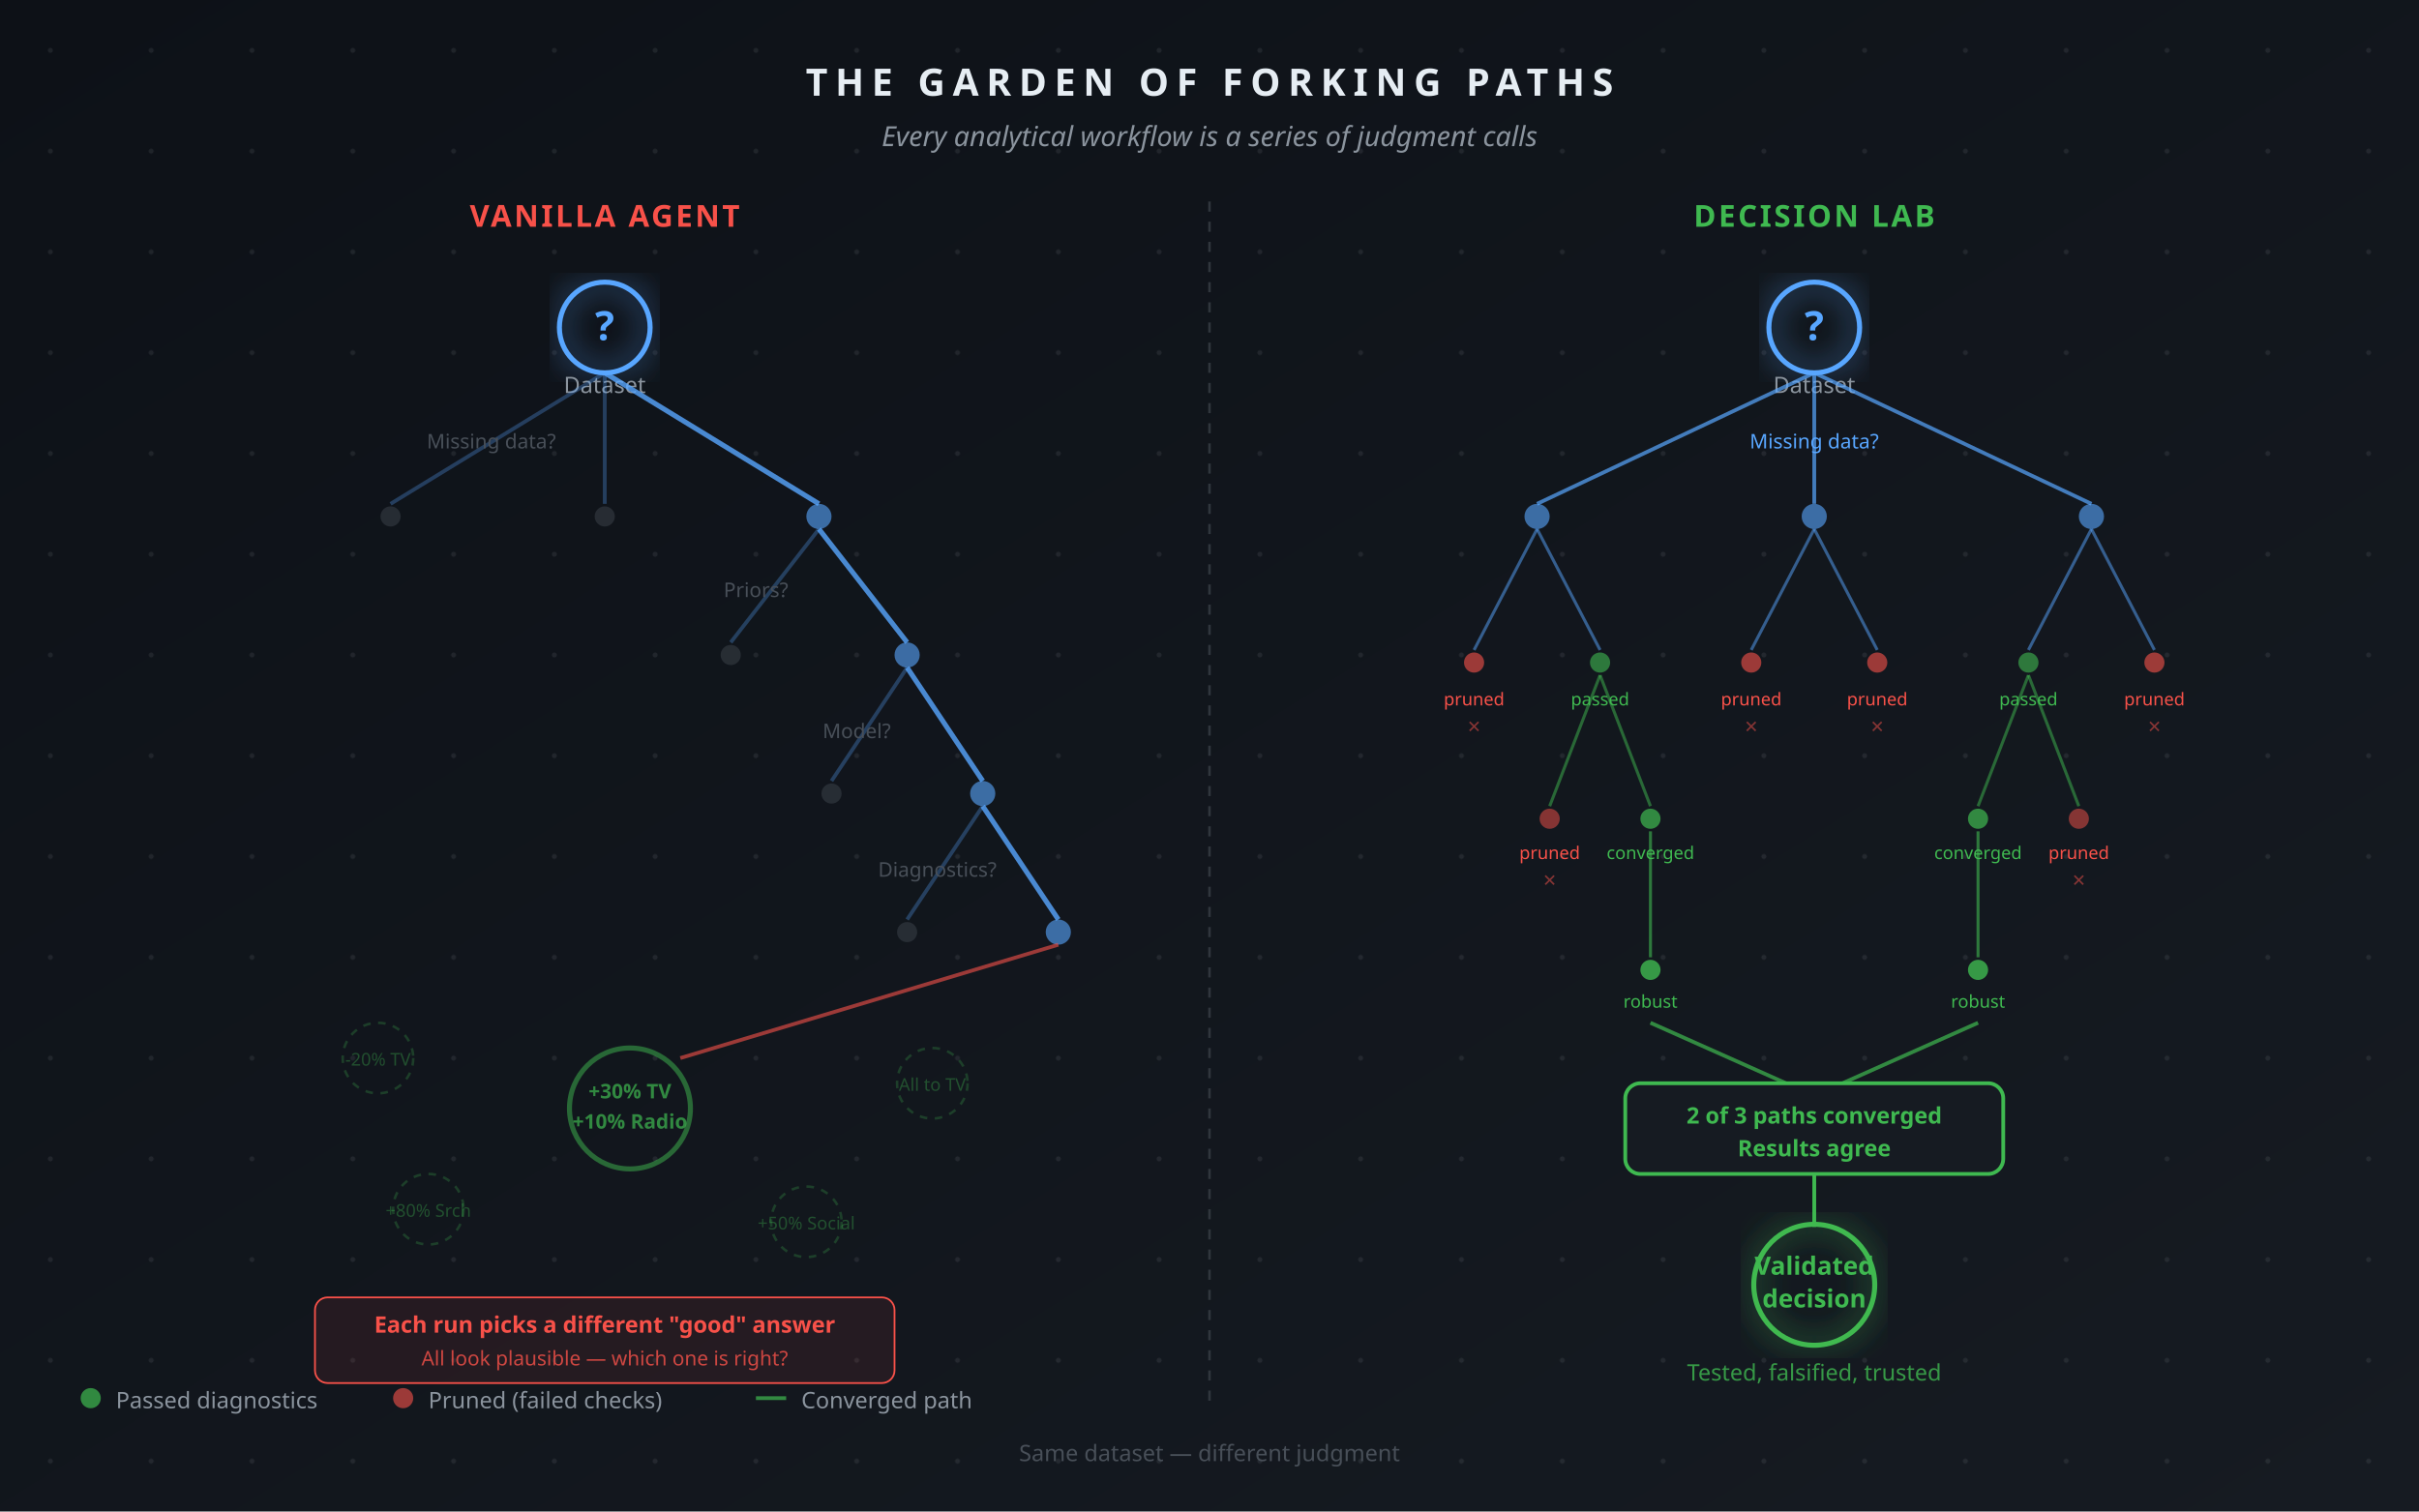
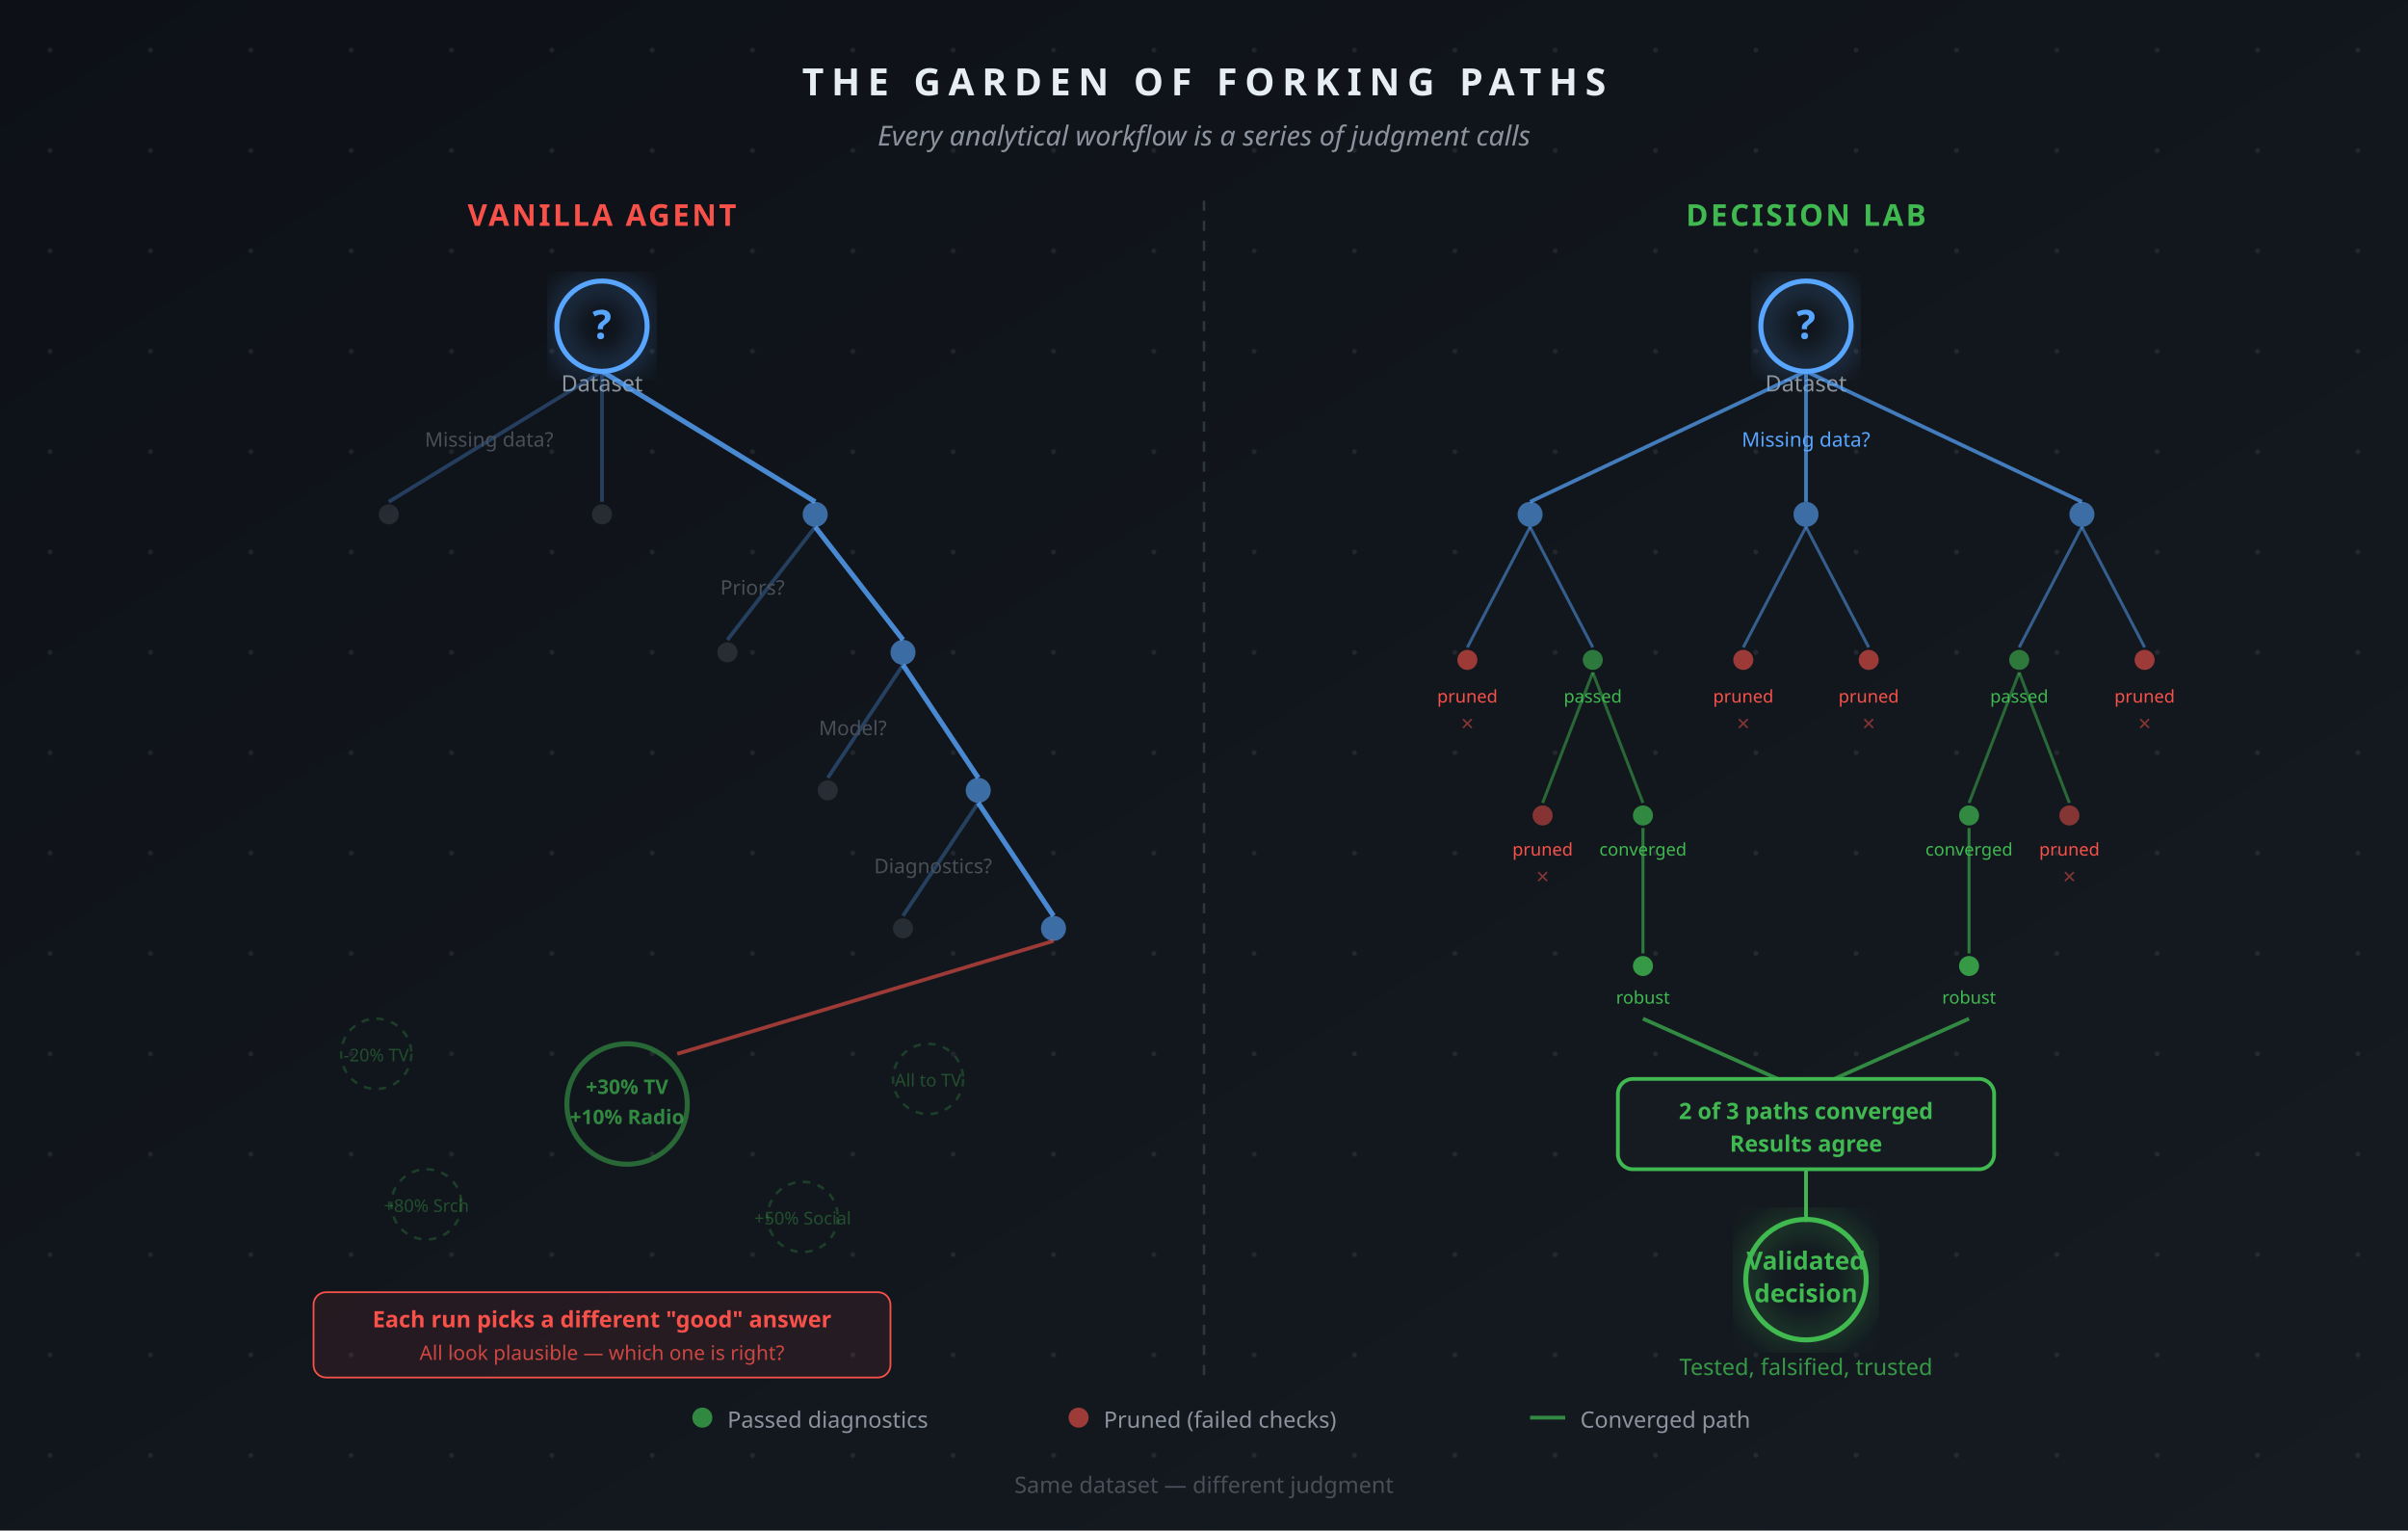
- <svg xmlns="http://www.w3.org/2000/svg" viewBox="0 0 960 600" font-family="'Segoe UI', system-ui, -apple-system, sans-serif">
+ <svg xmlns="http://www.w3.org/2000/svg" viewBox="0 0 960 610" font-family="'Segoe UI', system-ui, -apple-system, sans-serif">
  <defs>
    <linearGradient id="bg" x1="0" y1="0" x2="1" y2="1">
      <stop offset="0%" stop-color="#0d1117" />
      <stop offset="100%" stop-color="#161b22" />
    </linearGradient>
    <filter id="glowBlue">
      <feGaussianBlur stdDeviation="6" result="blur" />
      <feMerge>
        <feMergeNode in="blur" />
        <feMergeNode in="SourceGraphic" />
      </feMerge>
    </filter>
    <filter id="glowGreen">
      <feGaussianBlur stdDeviation="6" result="blur" />
      <feMerge>
        <feMergeNode in="blur" />
        <feMergeNode in="SourceGraphic" />
      </feMerge>
    </filter>
    <filter id="glowRed">
      <feGaussianBlur stdDeviation="5" result="blur" />
      <feMerge>
        <feMergeNode in="blur" />
        <feMergeNode in="SourceGraphic" />
      </feMerge>
    </filter>
  </defs>
-   <rect width="960" height="600" fill="url(#bg)" />
+   <rect width="960" height="610" fill="url(#bg)" />
  <g opacity="0.08">
    <pattern id="dots" x="0" y="0" width="40" height="40" patternUnits="userSpaceOnUse">
      <circle cx="20" cy="20" r="1" fill="#e6edf3" />
    </pattern>
-     <rect width="960" height="600" fill="url(#dots)" />
+     <rect width="960" height="610" fill="url(#dots)" />
  </g>
  <text x="480" y="38" text-anchor="middle" fill="#e6edf3" font-size="15" font-weight="600" letter-spacing="3">THE GARDEN OF FORKING PATHS</text>
  <text x="480" y="58" text-anchor="middle" fill="#8b949e" font-size="11" font-style="italic">Every analytical workflow is a series of judgment calls</text>
  <text x="240" y="90" text-anchor="middle" fill="#f85149" font-size="12" font-weight="600" letter-spacing="1">VANILLA AGENT</text>
  <circle cx="240" cy="130" r="18" fill="none" stroke="#58a6ff" stroke-width="2" filter="url(#glowBlue)" />
  <text x="240" y="135" text-anchor="middle" fill="#58a6ff" font-size="16" font-weight="700">?</text>
  <text x="240" y="156" text-anchor="middle" fill="#8b949e" font-size="9">Dataset</text>
  <line x1="240" y1="148" x2="155" y2="200" stroke="#58a6ff" stroke-width="1.5" opacity="0.3" />
  <line x1="240" y1="148" x2="240" y2="200" stroke="#58a6ff" stroke-width="1.5" opacity="0.3" />
  <line x1="240" y1="148" x2="325" y2="200" stroke="#58a6ff" stroke-width="2" opacity="0.8" />
  <text x="195" y="178" text-anchor="middle" fill="#484f58" font-size="8">Missing data?</text>
  <circle cx="155" cy="205" r="4" fill="#484f58" opacity="0.4" />
  <circle cx="240" cy="205" r="4" fill="#484f58" opacity="0.4" />
  <circle cx="325" cy="205" r="5" fill="#58a6ff" opacity="0.6" />
  <line x1="325" y1="210" x2="290" y2="255" stroke="#58a6ff" stroke-width="1.5" opacity="0.3" />
  <line x1="325" y1="210" x2="360" y2="255" stroke="#58a6ff" stroke-width="2" opacity="0.8" />
  <text x="300" y="237" text-anchor="middle" fill="#484f58" font-size="8">Priors?</text>
  <circle cx="290" cy="260" r="4" fill="#484f58" opacity="0.4" />
  <circle cx="360" cy="260" r="5" fill="#58a6ff" opacity="0.6" />
  <line x1="360" y1="265" x2="330" y2="310" stroke="#58a6ff" stroke-width="1.5" opacity="0.3" />
  <line x1="360" y1="265" x2="390" y2="310" stroke="#58a6ff" stroke-width="2" opacity="0.8" />
  <text x="340" y="293" text-anchor="middle" fill="#484f58" font-size="8">Model?</text>
  <circle cx="330" cy="315" r="4" fill="#484f58" opacity="0.4" />
  <circle cx="390" cy="315" r="5" fill="#58a6ff" opacity="0.6" />
  <line x1="390" y1="320" x2="360" y2="365" stroke="#58a6ff" stroke-width="1.5" opacity="0.3" />
  <line x1="390" y1="320" x2="420" y2="365" stroke="#58a6ff" stroke-width="2" opacity="0.8" />
  <text x="372" y="348" text-anchor="middle" fill="#484f58" font-size="8">Diagnostics?</text>
  <circle cx="360" cy="370" r="4" fill="#484f58" opacity="0.4" />
  <circle cx="420" cy="370" r="5" fill="#58a6ff" opacity="0.6" />
  <line x1="420" y1="375" x2="270" y2="420" stroke="#f85149" stroke-width="1.5" opacity="0.6" />
  <circle cx="250" cy="440" r="24" fill="none" stroke="#3fb950" stroke-width="2" opacity="0.5" />
  <text x="250" y="436" text-anchor="middle" fill="#3fb950" font-size="8" font-weight="600" opacity="0.7">+30% TV</text>
  <text x="250" y="448" text-anchor="middle" fill="#3fb950" font-size="8" font-weight="600" opacity="0.7">+10% Radio</text>
  <circle cx="150" cy="420" r="14" fill="none" stroke="#3fb950" stroke-width="1" opacity="0.25" stroke-dasharray="3,3" />
  <text x="150" y="423" text-anchor="middle" fill="#3fb950" font-size="7" opacity="0.35">-20% TV</text>
  <circle cx="370" cy="430" r="14" fill="none" stroke="#3fb950" stroke-width="1" opacity="0.25" stroke-dasharray="3,3" />
  <text x="370" y="433" text-anchor="middle" fill="#3fb950" font-size="7" opacity="0.35">All to TV</text>
  <circle cx="170" cy="480" r="14" fill="none" stroke="#3fb950" stroke-width="1" opacity="0.25" stroke-dasharray="3,3" />
  <text x="170" y="483" text-anchor="middle" fill="#3fb950" font-size="7" opacity="0.35">+80% Srch</text>
  <circle cx="320" cy="485" r="14" fill="none" stroke="#3fb950" stroke-width="1" opacity="0.25" stroke-dasharray="3,3" />
  <text x="320" y="488" text-anchor="middle" fill="#3fb950" font-size="7" opacity="0.35">+50% Social</text>
  <rect x="125" y="515" width="230" height="34" rx="5" fill="#f8514915" stroke="#f85149" stroke-width="0.7" />
  <text x="240" y="529" text-anchor="middle" fill="#f85149" font-size="9" font-weight="600">Each run picks a different "good" answer</text>
  <text x="240" y="542" text-anchor="middle" fill="#f85149" font-size="8" opacity="0.8">All look plausible — which one is right?</text>
-   <line x1="480" y1="80" x2="480" y2="560" stroke="#30363d" stroke-width="1" stroke-dasharray="4,4" />
-   <text x="480" y="580" text-anchor="middle" fill="#484f58" font-size="9">Same dataset — different judgment</text>
+   <line x1="480" y1="80" x2="480" y2="550" stroke="#30363d" stroke-width="1" stroke-dasharray="4,4" />
+   <text x="480" y="595" text-anchor="middle" fill="#484f58" font-size="9">Same dataset — different judgment</text>
  <text x="720" y="90" text-anchor="middle" fill="#3fb950" font-size="12" font-weight="600" letter-spacing="1">DECISION LAB</text>
  <circle cx="720" cy="130" r="18" fill="none" stroke="#58a6ff" stroke-width="2" filter="url(#glowBlue)" />
  <text x="720" y="135" text-anchor="middle" fill="#58a6ff" font-size="16" font-weight="700">?</text>
  <text x="720" y="156" text-anchor="middle" fill="#8b949e" font-size="9">Dataset</text>
  <line x1="720" y1="148" x2="610" y2="200" stroke="#58a6ff" stroke-width="1.5" opacity="0.7" />
  <line x1="720" y1="148" x2="720" y2="200" stroke="#58a6ff" stroke-width="1.5" opacity="0.7" />
  <line x1="720" y1="148" x2="830" y2="200" stroke="#58a6ff" stroke-width="1.5" opacity="0.7" />
  <text x="720" y="178" text-anchor="middle" fill="#58a6ff" font-size="8">Missing data?</text>
  <circle cx="610" cy="205" r="5" fill="#58a6ff" opacity="0.6" />
  <circle cx="720" cy="205" r="5" fill="#58a6ff" opacity="0.6" />
  <circle cx="830" cy="205" r="5" fill="#58a6ff" opacity="0.6" />
  <line x1="610" y1="210" x2="585" y2="258" stroke="#58a6ff" stroke-width="1.2" opacity="0.5" />
  <line x1="610" y1="210" x2="635" y2="258" stroke="#58a6ff" stroke-width="1.2" opacity="0.5" />
  <circle cx="585" cy="263" r="4" fill="#f85149" opacity="0.6" />
  <circle cx="635" cy="263" r="4" fill="#3fb950" opacity="0.6" />
  <text x="585" y="280" text-anchor="middle" fill="#f85149" font-size="7">pruned</text>
  <text x="635" y="280" text-anchor="middle" fill="#3fb950" font-size="7">passed</text>
  <text x="585" y="291" text-anchor="middle" fill="#f85149" font-size="8" opacity="0.5">✗</text>
  <line x1="720" y1="210" x2="695" y2="258" stroke="#58a6ff" stroke-width="1.2" opacity="0.5" />
  <line x1="720" y1="210" x2="745" y2="258" stroke="#58a6ff" stroke-width="1.2" opacity="0.5" />
  <circle cx="695" cy="263" r="4" fill="#f85149" opacity="0.6" />
  <circle cx="745" cy="263" r="4" fill="#f85149" opacity="0.6" />
  <text x="695" y="280" text-anchor="middle" fill="#f85149" font-size="7">pruned</text>
  <text x="745" y="280" text-anchor="middle" fill="#f85149" font-size="7">pruned</text>
  <text x="695" y="291" text-anchor="middle" fill="#f85149" font-size="8" opacity="0.5">✗</text>
  <text x="745" y="291" text-anchor="middle" fill="#f85149" font-size="8" opacity="0.5">✗</text>
  <line x1="830" y1="210" x2="805" y2="258" stroke="#58a6ff" stroke-width="1.2" opacity="0.5" />
  <line x1="830" y1="210" x2="855" y2="258" stroke="#58a6ff" stroke-width="1.2" opacity="0.5" />
  <circle cx="805" cy="263" r="4" fill="#3fb950" opacity="0.6" />
  <circle cx="855" cy="263" r="4" fill="#f85149" opacity="0.6" />
  <text x="805" y="280" text-anchor="middle" fill="#3fb950" font-size="7">passed</text>
  <text x="855" y="280" text-anchor="middle" fill="#f85149" font-size="7">pruned</text>
  <text x="855" y="291" text-anchor="middle" fill="#f85149" font-size="8" opacity="0.5">✗</text>
  <line x1="635" y1="268" x2="615" y2="320" stroke="#3fb950" stroke-width="1.2" opacity="0.5" />
  <line x1="635" y1="268" x2="655" y2="320" stroke="#3fb950" stroke-width="1.2" opacity="0.5" />
  <circle cx="615" cy="325" r="4" fill="#f85149" opacity="0.5" />
  <circle cx="655" cy="325" r="4" fill="#3fb950" opacity="0.7" />
  <text x="615" y="341" text-anchor="middle" fill="#f85149" font-size="7">pruned</text>
  <text x="655" y="341" text-anchor="middle" fill="#3fb950" font-size="7">converged</text>
  <text x="615" y="352" text-anchor="middle" fill="#f85149" font-size="8" opacity="0.5">✗</text>
  <line x1="805" y1="268" x2="785" y2="320" stroke="#3fb950" stroke-width="1.2" opacity="0.5" />
  <line x1="805" y1="268" x2="825" y2="320" stroke="#3fb950" stroke-width="1.2" opacity="0.5" />
  <circle cx="785" cy="325" r="4" fill="#3fb950" opacity="0.7" />
  <circle cx="825" cy="325" r="4" fill="#f85149" opacity="0.5" />
  <text x="785" y="341" text-anchor="middle" fill="#3fb950" font-size="7">converged</text>
  <text x="825" y="341" text-anchor="middle" fill="#f85149" font-size="7">pruned</text>
  <text x="825" y="352" text-anchor="middle" fill="#f85149" font-size="8" opacity="0.5">✗</text>
  <line x1="655" y1="330" x2="655" y2="380" stroke="#3fb950" stroke-width="1.2" opacity="0.6" />
  <line x1="785" y1="330" x2="785" y2="380" stroke="#3fb950" stroke-width="1.2" opacity="0.6" />
  <circle cx="655" cy="385" r="4" fill="#3fb950" opacity="0.8" />
  <circle cx="785" cy="385" r="4" fill="#3fb950" opacity="0.8" />
  <text x="655" y="400" text-anchor="middle" fill="#3fb950" font-size="7">robust</text>
  <text x="785" y="400" text-anchor="middle" fill="#3fb950" font-size="7">robust</text>
  <line x1="655" y1="406" x2="720" y2="435" stroke="#3fb950" stroke-width="1.5" opacity="0.7" />
  <line x1="785" y1="406" x2="720" y2="435" stroke="#3fb950" stroke-width="1.5" opacity="0.7" />
  <rect x="645" y="430" width="150" height="36" rx="6" fill="#161b22" stroke="#3fb950" stroke-width="1.5" />
  <text x="720" y="446" text-anchor="middle" fill="#3fb950" font-size="9" font-weight="600">2 of 3 paths converged</text>
  <text x="720" y="459" text-anchor="middle" fill="#3fb950" font-size="9" font-weight="600">Results agree</text>
  <line x1="720" y1="466" x2="720" y2="487" stroke="#3fb950" stroke-width="1.5" />
  <circle cx="720" cy="510" r="24" fill="none" stroke="#3fb950" stroke-width="2" filter="url(#glowGreen)" />
  <text x="720" y="506" text-anchor="middle" fill="#3fb950" font-size="10" font-weight="700">Validated</text>
  <text x="720" y="519" text-anchor="middle" fill="#3fb950" font-size="10" font-weight="700">decision</text>
  <text x="720" y="548" text-anchor="middle" fill="#3fb950" font-size="9" opacity="0.8">Tested, falsified, trusted</text>
-   <g transform="translate(30, 555)">
-     <circle cx="6" cy="0" r="4" fill="#3fb950" opacity="0.7" />
-     <text x="16" y="4" fill="#8b949e" font-size="9">Passed diagnostics</text>
-     <circle cx="130" cy="0" r="4" fill="#f85149" opacity="0.6" />
-     <text x="140" y="4" fill="#8b949e" font-size="9">Pruned (failed checks)</text>
-     <line x1="270" y1="0" x2="282" y2="0" stroke="#3fb950" stroke-width="1.5" opacity="0.7" />
-     <text x="288" y="4" fill="#8b949e" font-size="9">Converged path</text>
+   <g transform="translate(0, 565)">
+     <circle cx="280" cy="0" r="4" fill="#3fb950" opacity="0.7" />
+     <text x="290" y="4" fill="#8b949e" font-size="9">Passed diagnostics</text>
+     <circle cx="430" cy="0" r="4" fill="#f85149" opacity="0.6" />
+     <text x="440" y="4" fill="#8b949e" font-size="9">Pruned (failed checks)</text>
+     <line x1="610" y1="0" x2="624" y2="0" stroke="#3fb950" stroke-width="1.5" opacity="0.7" />
+     <text x="630" y="4" fill="#8b949e" font-size="9">Converged path</text>
  </g>
</svg>
